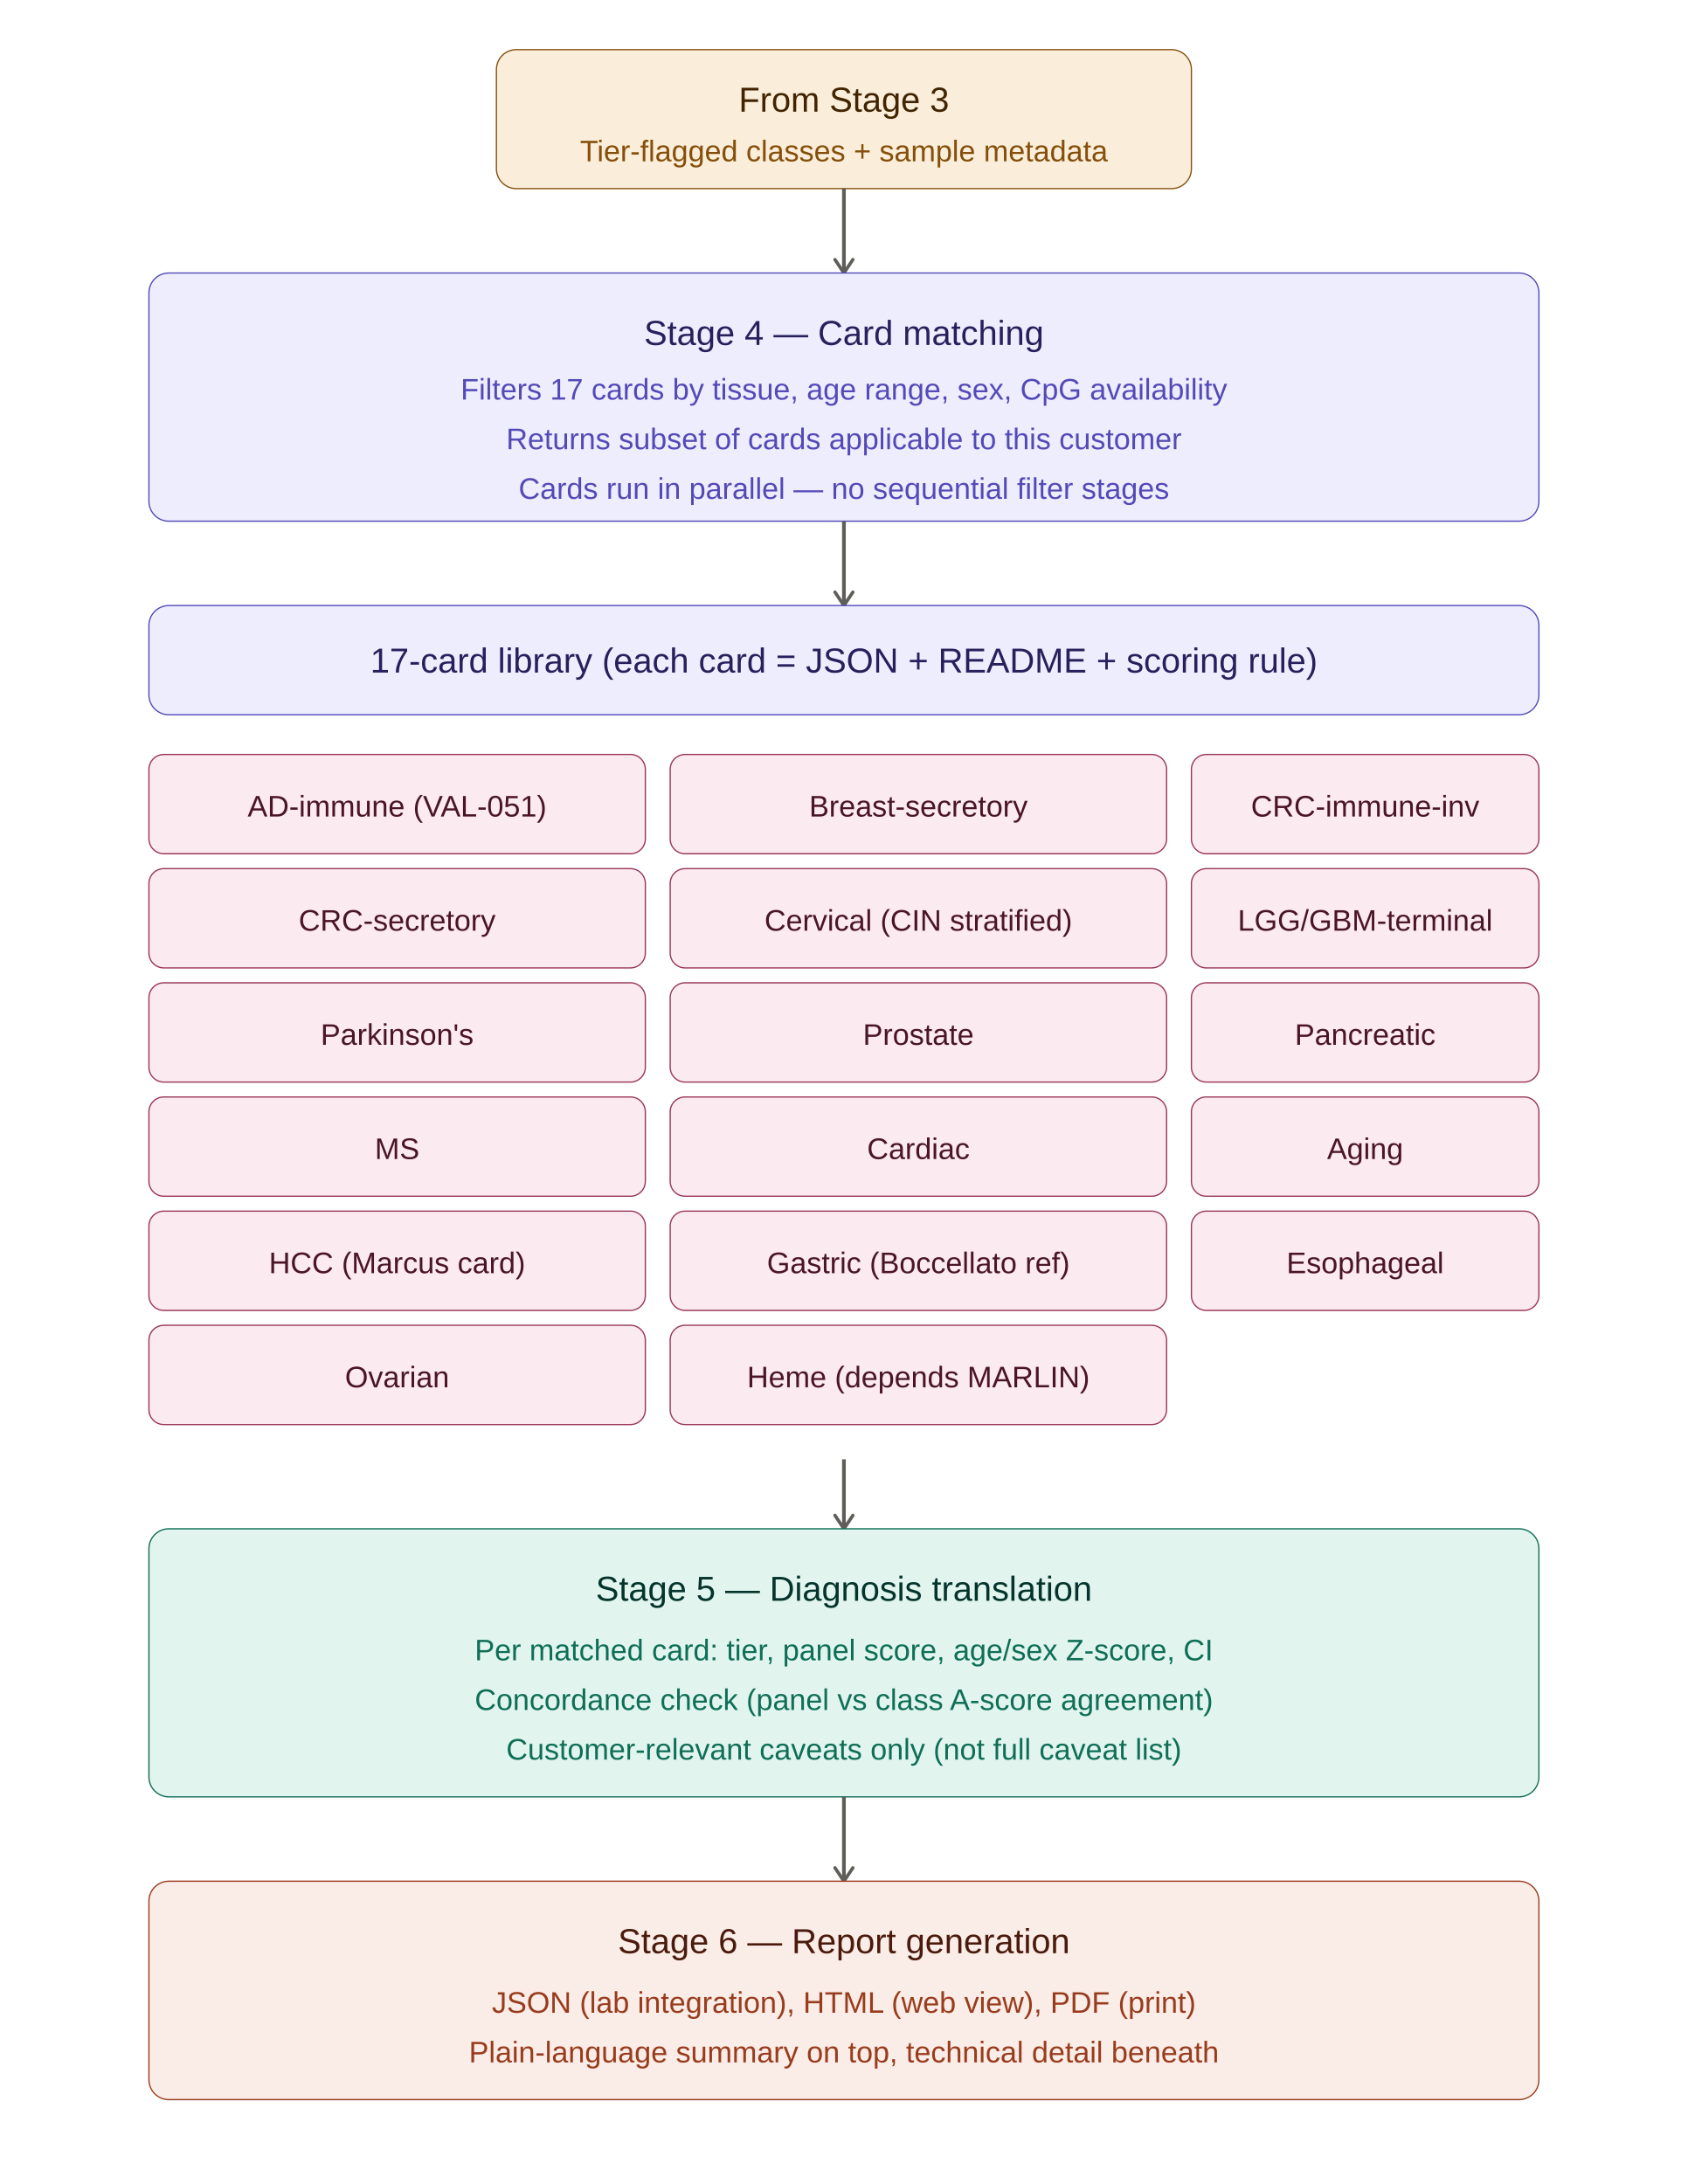
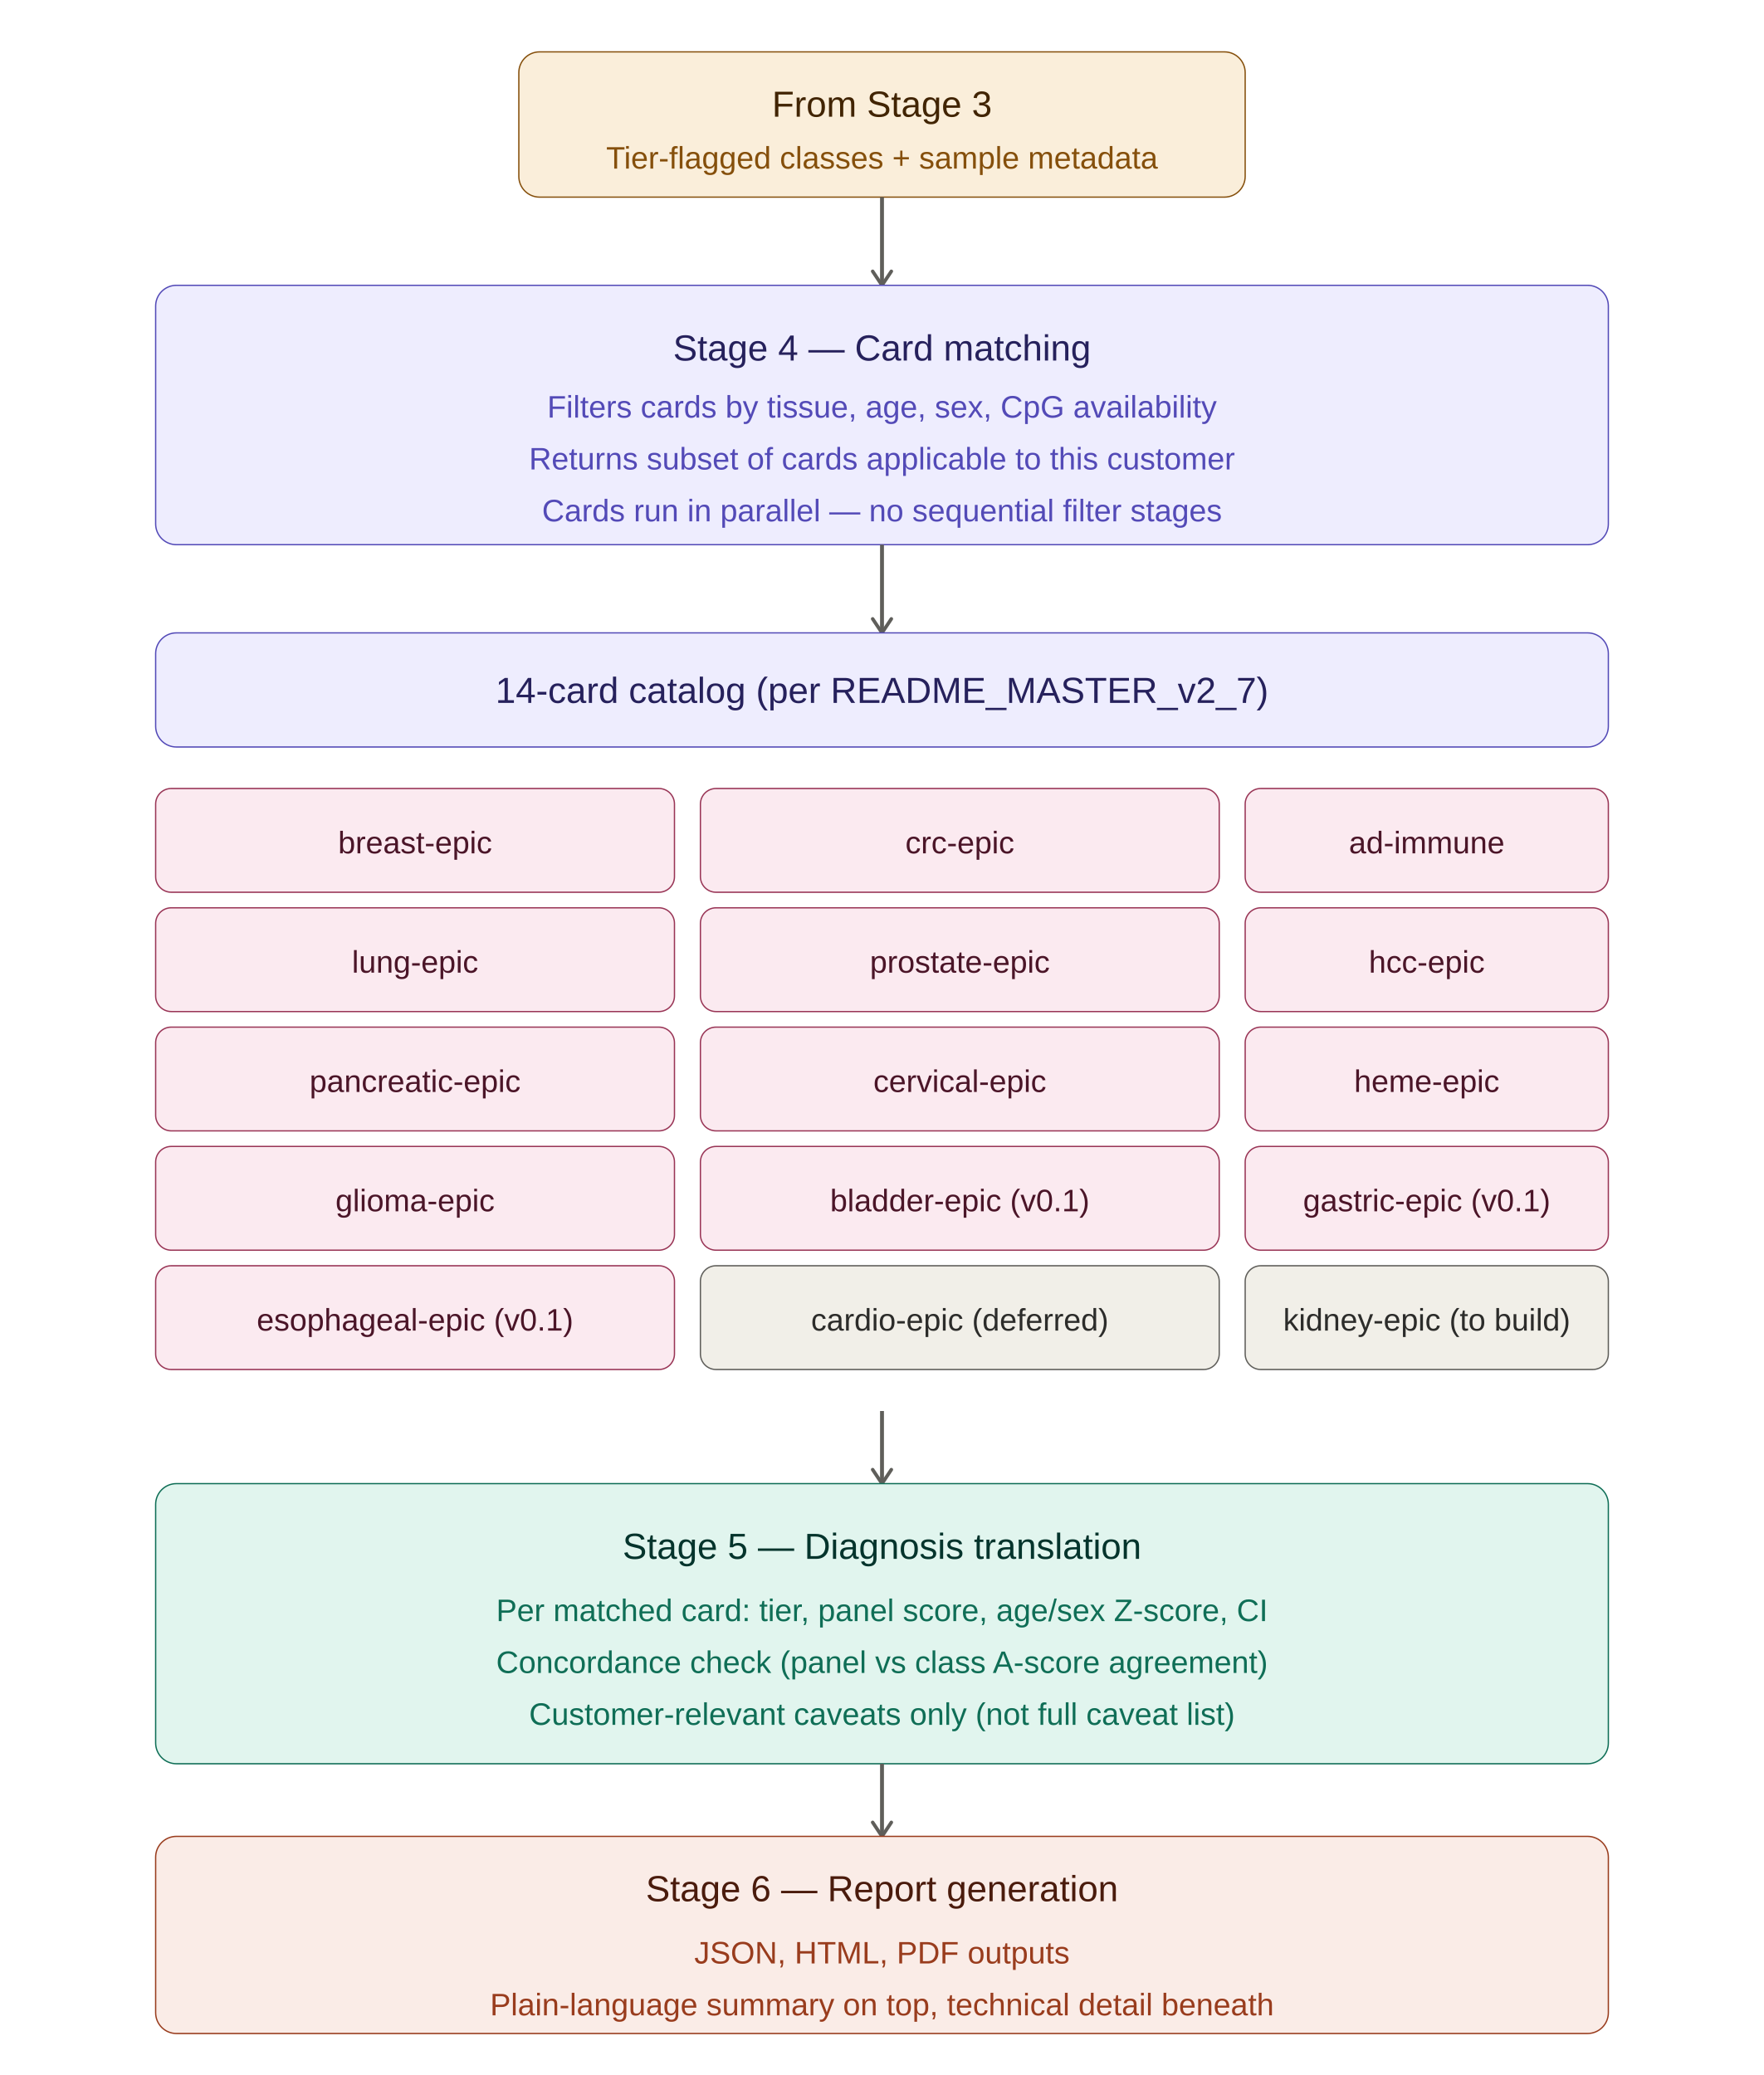
- <svg xmlns="http://www.w3.org/2000/svg" width="680" viewBox="0 0 680 880" role="img">
+ <svg xmlns="http://www.w3.org/2000/svg" width="680" viewBox="0 0 680 800" role="img">
  <defs>
    <marker id="arrow" viewBox="0 0 10 10" refX="8" refY="5" markerWidth="6" markerHeight="6" orient="auto-start-reverse">
      <path d="M2 1L8 5L2 9" fill="none" stroke="context-stroke" stroke-width="1.5" stroke-linecap="round" stroke-linejoin="round" />
    </marker>
    <style>
    text { font-family: 'Helvetica Neue', Arial, sans-serif; }
    .th { font-size: 14px; font-weight: 500; }
    .ts { font-size: 12px; }
    .stage-amber { fill: #FAEEDA; stroke: #854F0B; } .th-amber { fill: #412402; } .ts-amber { fill: #854F0B; }
    .stage-purple { fill: #EEEDFE; stroke: #534AB7; } .th-purple { fill: #26215C; } .ts-purple { fill: #534AB7; }
    .card-pink { fill: #FBEAF0; stroke: #993556; } .ts-pink { fill: #4B1528; }
+     .card-gray { fill: #F1EFE8; stroke: #5F5E5A; } .ts-gray { fill: #2C2C2A; }
    .stage-teal { fill: #E1F5EE; stroke: #0F6E56; } .th-teal { fill: #04342C; } .ts-teal { fill: #0F6E56; }
    .stage-coral { fill: #FAECE7; stroke: #993C1D; } .th-coral { fill: #4A1B0C; } .ts-coral { fill: #993C1D; }
    .arr { fill: none; stroke: #5F5E5A; stroke-width: 1.5; }
  </style>
  </defs>
  <rect class="stage-amber" x="200" y="20" width="280" height="56" rx="8" stroke-width="0.5" />
  <text class="th th-amber" x="340" y="45" text-anchor="middle">From Stage 3</text>
  <text class="ts ts-amber" x="340" y="65" text-anchor="middle">Tier-flagged classes + sample metadata</text>
  <line x1="340" y1="76" x2="340" y2="110" class="arr" marker-end="url(#arrow)" />
  <rect class="stage-purple" x="60" y="110" width="560" height="100" rx="8" stroke-width="0.5" />
  <text class="th th-purple" x="340" y="139" text-anchor="middle">Stage 4 — Card matching</text>
-   <text class="ts ts-purple" x="340" y="161" text-anchor="middle">Filters 17 cards by tissue, age range, sex, CpG availability</text>
+   <text class="ts ts-purple" x="340" y="161" text-anchor="middle">Filters cards by tissue, age, sex, CpG availability</text>
  <text class="ts ts-purple" x="340" y="181" text-anchor="middle">Returns subset of cards applicable to this customer</text>
  <text class="ts ts-purple" x="340" y="201" text-anchor="middle">Cards run in parallel — no sequential filter stages</text>
  <line x1="340" y1="210" x2="340" y2="244" class="arr" marker-end="url(#arrow)" />
  <rect class="stage-purple" x="60" y="244" width="560" height="44" rx="8" stroke-width="0.5" />
-   <text class="th th-purple" x="340" y="271" text-anchor="middle">17-card library (each card = JSON + README + scoring rule)</text>
+   <text class="th th-purple" x="340" y="271" text-anchor="middle">14-card catalog (per README_MASTER_v2_7)</text>
  <rect class="card-pink" x="60" y="304" width="200" height="40" rx="6" stroke-width="0.5" />
-   <text class="ts ts-pink" x="160" y="329" text-anchor="middle">AD-immune (VAL-051)</text>
+   <text class="ts ts-pink" x="160" y="329" text-anchor="middle">breast-epic</text>
  <rect class="card-pink" x="270" y="304" width="200" height="40" rx="6" stroke-width="0.5" />
-   <text class="ts ts-pink" x="370" y="329" text-anchor="middle">Breast-secretory</text>
+   <text class="ts ts-pink" x="370" y="329" text-anchor="middle">crc-epic</text>
  <rect class="card-pink" x="480" y="304" width="140" height="40" rx="6" stroke-width="0.5" />
-   <text class="ts ts-pink" x="550" y="329" text-anchor="middle">CRC-immune-inv</text>
+   <text class="ts ts-pink" x="550" y="329" text-anchor="middle">ad-immune</text>
  <rect class="card-pink" x="60" y="350" width="200" height="40" rx="6" stroke-width="0.5" />
-   <text class="ts ts-pink" x="160" y="375" text-anchor="middle">CRC-secretory</text>
+   <text class="ts ts-pink" x="160" y="375" text-anchor="middle">lung-epic</text>
  <rect class="card-pink" x="270" y="350" width="200" height="40" rx="6" stroke-width="0.5" />
-   <text class="ts ts-pink" x="370" y="375" text-anchor="middle">Cervical (CIN stratified)</text>
+   <text class="ts ts-pink" x="370" y="375" text-anchor="middle">prostate-epic</text>
  <rect class="card-pink" x="480" y="350" width="140" height="40" rx="6" stroke-width="0.5" />
-   <text class="ts ts-pink" x="550" y="375" text-anchor="middle">LGG/GBM-terminal</text>
+   <text class="ts ts-pink" x="550" y="375" text-anchor="middle">hcc-epic</text>
  <rect class="card-pink" x="60" y="396" width="200" height="40" rx="6" stroke-width="0.5" />
-   <text class="ts ts-pink" x="160" y="421" text-anchor="middle">Parkinson's</text>
+   <text class="ts ts-pink" x="160" y="421" text-anchor="middle">pancreatic-epic</text>
  <rect class="card-pink" x="270" y="396" width="200" height="40" rx="6" stroke-width="0.5" />
-   <text class="ts ts-pink" x="370" y="421" text-anchor="middle">Prostate</text>
+   <text class="ts ts-pink" x="370" y="421" text-anchor="middle">cervical-epic</text>
  <rect class="card-pink" x="480" y="396" width="140" height="40" rx="6" stroke-width="0.5" />
-   <text class="ts ts-pink" x="550" y="421" text-anchor="middle">Pancreatic</text>
+   <text class="ts ts-pink" x="550" y="421" text-anchor="middle">heme-epic</text>
  <rect class="card-pink" x="60" y="442" width="200" height="40" rx="6" stroke-width="0.5" />
-   <text class="ts ts-pink" x="160" y="467" text-anchor="middle">MS</text>
+   <text class="ts ts-pink" x="160" y="467" text-anchor="middle">glioma-epic</text>
  <rect class="card-pink" x="270" y="442" width="200" height="40" rx="6" stroke-width="0.5" />
-   <text class="ts ts-pink" x="370" y="467" text-anchor="middle">Cardiac</text>
+   <text class="ts ts-pink" x="370" y="467" text-anchor="middle">bladder-epic (v0.1)</text>
  <rect class="card-pink" x="480" y="442" width="140" height="40" rx="6" stroke-width="0.5" />
-   <text class="ts ts-pink" x="550" y="467" text-anchor="middle">Aging</text>
+   <text class="ts ts-pink" x="550" y="467" text-anchor="middle">gastric-epic (v0.1)</text>
  <rect class="card-pink" x="60" y="488" width="200" height="40" rx="6" stroke-width="0.5" />
-   <text class="ts ts-pink" x="160" y="513" text-anchor="middle">HCC (Marcus card)</text>
-   <rect class="card-pink" x="270" y="488" width="200" height="40" rx="6" stroke-width="0.5" />
-   <text class="ts ts-pink" x="370" y="513" text-anchor="middle">Gastric (Boccellato ref)</text>
-   <rect class="card-pink" x="480" y="488" width="140" height="40" rx="6" stroke-width="0.5" />
-   <text class="ts ts-pink" x="550" y="513" text-anchor="middle">Esophageal</text>
-   <rect class="card-pink" x="60" y="534" width="200" height="40" rx="6" stroke-width="0.5" />
-   <text class="ts ts-pink" x="160" y="559" text-anchor="middle">Ovarian</text>
-   <rect class="card-pink" x="270" y="534" width="200" height="40" rx="6" stroke-width="0.5" />
-   <text class="ts ts-pink" x="370" y="559" text-anchor="middle">Heme (depends MARLIN)</text>
-   <line x1="340" y1="588" x2="340" y2="616" class="arr" marker-end="url(#arrow)" />
-   <rect class="stage-teal" x="60" y="616" width="560" height="108" rx="8" stroke-width="0.5" />
-   <text class="th th-teal" x="340" y="645" text-anchor="middle">Stage 5 — Diagnosis translation</text>
-   <text class="ts ts-teal" x="340" y="669" text-anchor="middle">Per matched card: tier, panel score, age/sex Z-score, CI</text>
-   <text class="ts ts-teal" x="340" y="689" text-anchor="middle">Concordance check (panel vs class A-score agreement)</text>
-   <text class="ts ts-teal" x="340" y="709" text-anchor="middle">Customer-relevant caveats only (not full caveat list)</text>
-   <line x1="340" y1="724" x2="340" y2="758" class="arr" marker-end="url(#arrow)" />
-   <rect class="stage-coral" x="60" y="758" width="560" height="88" rx="8" stroke-width="0.5" />
-   <text class="th th-coral" x="340" y="787" text-anchor="middle">Stage 6 — Report generation</text>
-   <text class="ts ts-coral" x="340" y="811" text-anchor="middle">JSON (lab integration), HTML (web view), PDF (print)</text>
-   <text class="ts ts-coral" x="340" y="831" text-anchor="middle">Plain-language summary on top, technical detail beneath</text>
+   <text class="ts ts-pink" x="160" y="513" text-anchor="middle">esophageal-epic (v0.1)</text>
+   <rect class="card-gray" x="270" y="488" width="200" height="40" rx="6" stroke-width="0.5" />
+   <text class="ts ts-gray" x="370" y="513" text-anchor="middle">cardio-epic (deferred)</text>
+   <rect class="card-gray" x="480" y="488" width="140" height="40" rx="6" stroke-width="0.5" />
+   <text class="ts ts-gray" x="550" y="513" text-anchor="middle">kidney-epic (to build)</text>
+   <line x1="340" y1="544" x2="340" y2="572" class="arr" marker-end="url(#arrow)" />
+   <rect class="stage-teal" x="60" y="572" width="560" height="108" rx="8" stroke-width="0.5" />
+   <text class="th th-teal" x="340" y="601" text-anchor="middle">Stage 5 — Diagnosis translation</text>
+   <text class="ts ts-teal" x="340" y="625" text-anchor="middle">Per matched card: tier, panel score, age/sex Z-score, CI</text>
+   <text class="ts ts-teal" x="340" y="645" text-anchor="middle">Concordance check (panel vs class A-score agreement)</text>
+   <text class="ts ts-teal" x="340" y="665" text-anchor="middle">Customer-relevant caveats only (not full caveat list)</text>
+   <line x1="340" y1="680" x2="340" y2="708" class="arr" marker-end="url(#arrow)" />
+   <rect class="stage-coral" x="60" y="708" width="560" height="76" rx="8" stroke-width="0.5" />
+   <text class="th th-coral" x="340" y="733" text-anchor="middle">Stage 6 — Report generation</text>
+   <text class="ts ts-coral" x="340" y="757" text-anchor="middle">JSON, HTML, PDF outputs</text>
+   <text class="ts ts-coral" x="340" y="777" text-anchor="middle">Plain-language summary on top, technical detail beneath</text>
</svg>
